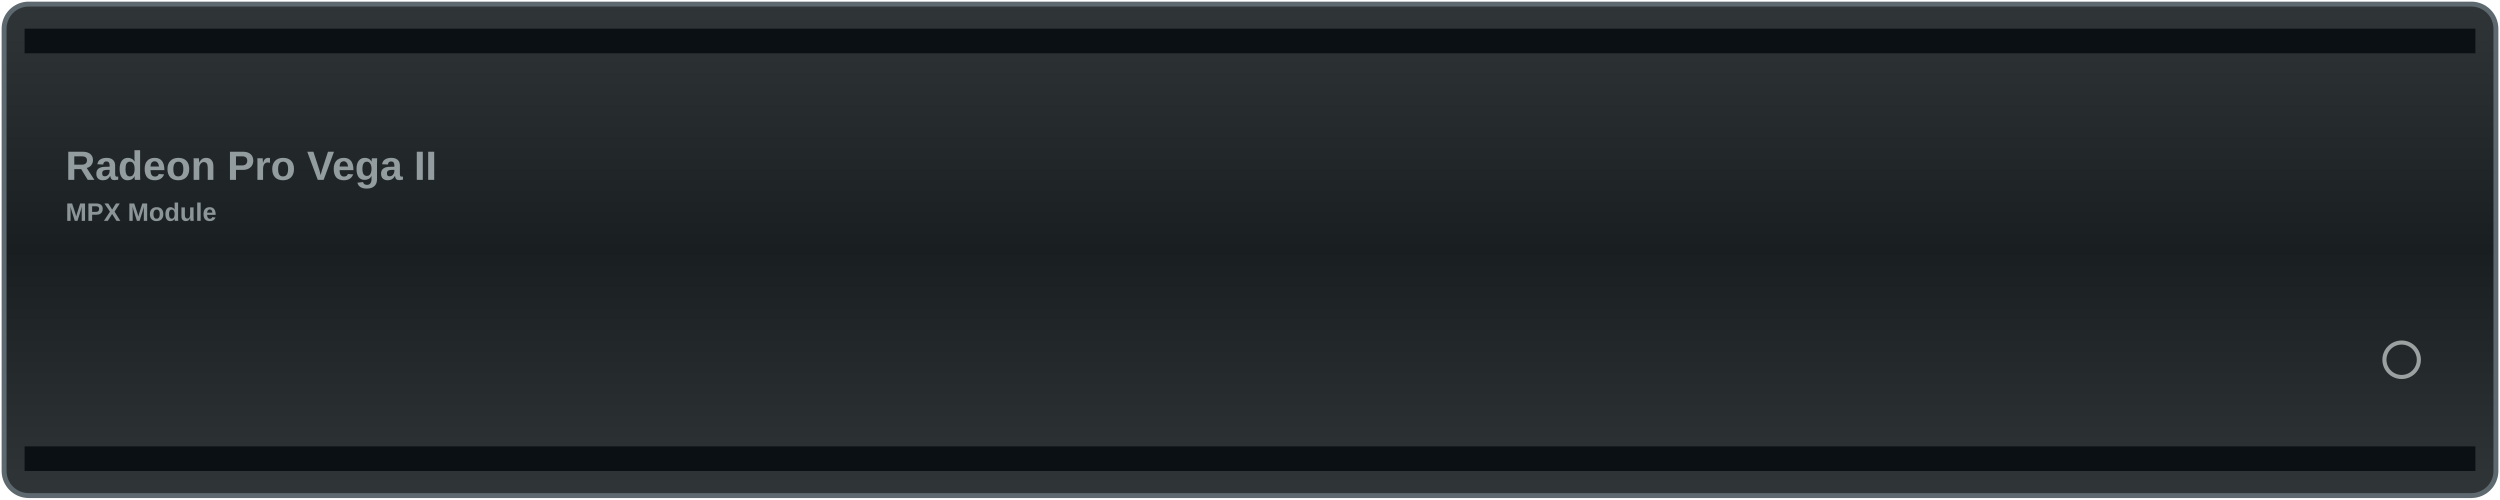
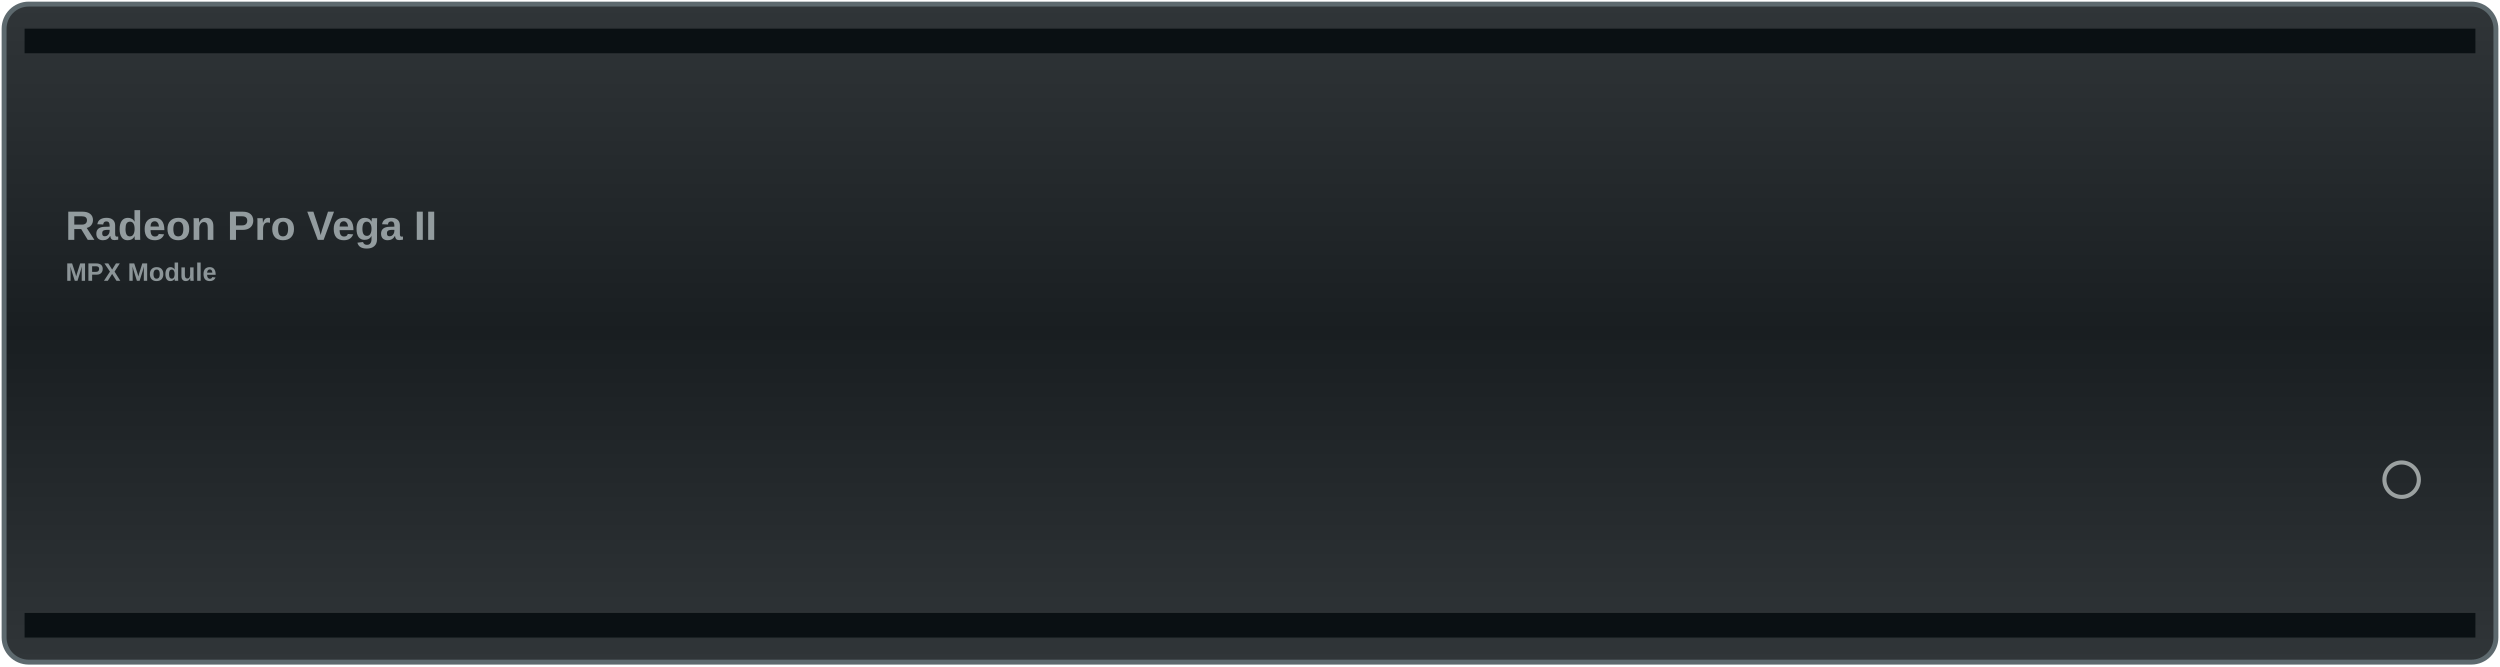
- <svg xmlns="http://www.w3.org/2000/svg" viewBox="0 0 305 60.96" role="img" aria-label="Radeon Pro Vega II installed side">
+ <svg xmlns="http://www.w3.org/2000/svg" viewBox="0 0 305 81.28" role="img" aria-label="Radeon Pro Vega II installed side">
  <defs>
    <linearGradient id="shell" x2="0" y2="1">
      <stop stop-color="#303538" />
      <stop offset=".5" stop-color="#191e21" />
      <stop offset="1" stop-color="#303538" />
    </linearGradient>
    <linearGradient id="metal" x2="0" y2="1">
      <stop stop-color="#474d51" />
      <stop offset=".4" stop-color="#303538" />
      <stop offset="1" stop-color="#474d51" />
    </linearGradient>
  </defs>
-   <rect x="0.5" y="0.5" width="304" height="59.96" rx="3" fill="url(#shell)" stroke="#5d696e" stroke-width="0.6" />
-   <path d="M3 5H302 M3 55.96H302" fill="none" stroke="#0a1013" stroke-width="3" stroke-linejoin="round" />
-   <text x="8" y="21.946" fill="#939c9f" font-family="Arial,Helvetica,sans-serif" font-size="5" font-weight="600" text-anchor="start">Radeon Pro Vega II</text>
-   <text x="8" y="26.946" fill="#8c9598" font-family="Arial,Helvetica,sans-serif" font-size="3.1" font-weight="600" text-anchor="start">MPX Module</text>
-   <circle cx="293" cy="43.891" r="2.1" fill="none" stroke="#9ba1a1" stroke-width=".5" />
+   <rect x="0.5" y="0.5" width="304" height="80.28" rx="3" fill="url(#shell)" stroke="#5d696e" stroke-width="0.6" />
+   <path d="M3 5H302 M3 76.28H302" fill="none" stroke="#0a1013" stroke-width="3" stroke-linejoin="round" />
+   <text x="8" y="29.261" fill="#939c9f" font-family="Arial,Helvetica,sans-serif" font-size="5" font-weight="600" text-anchor="start">Radeon Pro Vega II</text>
+   <text x="8" y="34.261" fill="#8c9598" font-family="Arial,Helvetica,sans-serif" font-size="3.1" font-weight="600" text-anchor="start">MPX Module</text>
+   <circle cx="293" cy="58.522" r="2.1" fill="none" stroke="#9ba1a1" stroke-width=".5" />
</svg>
